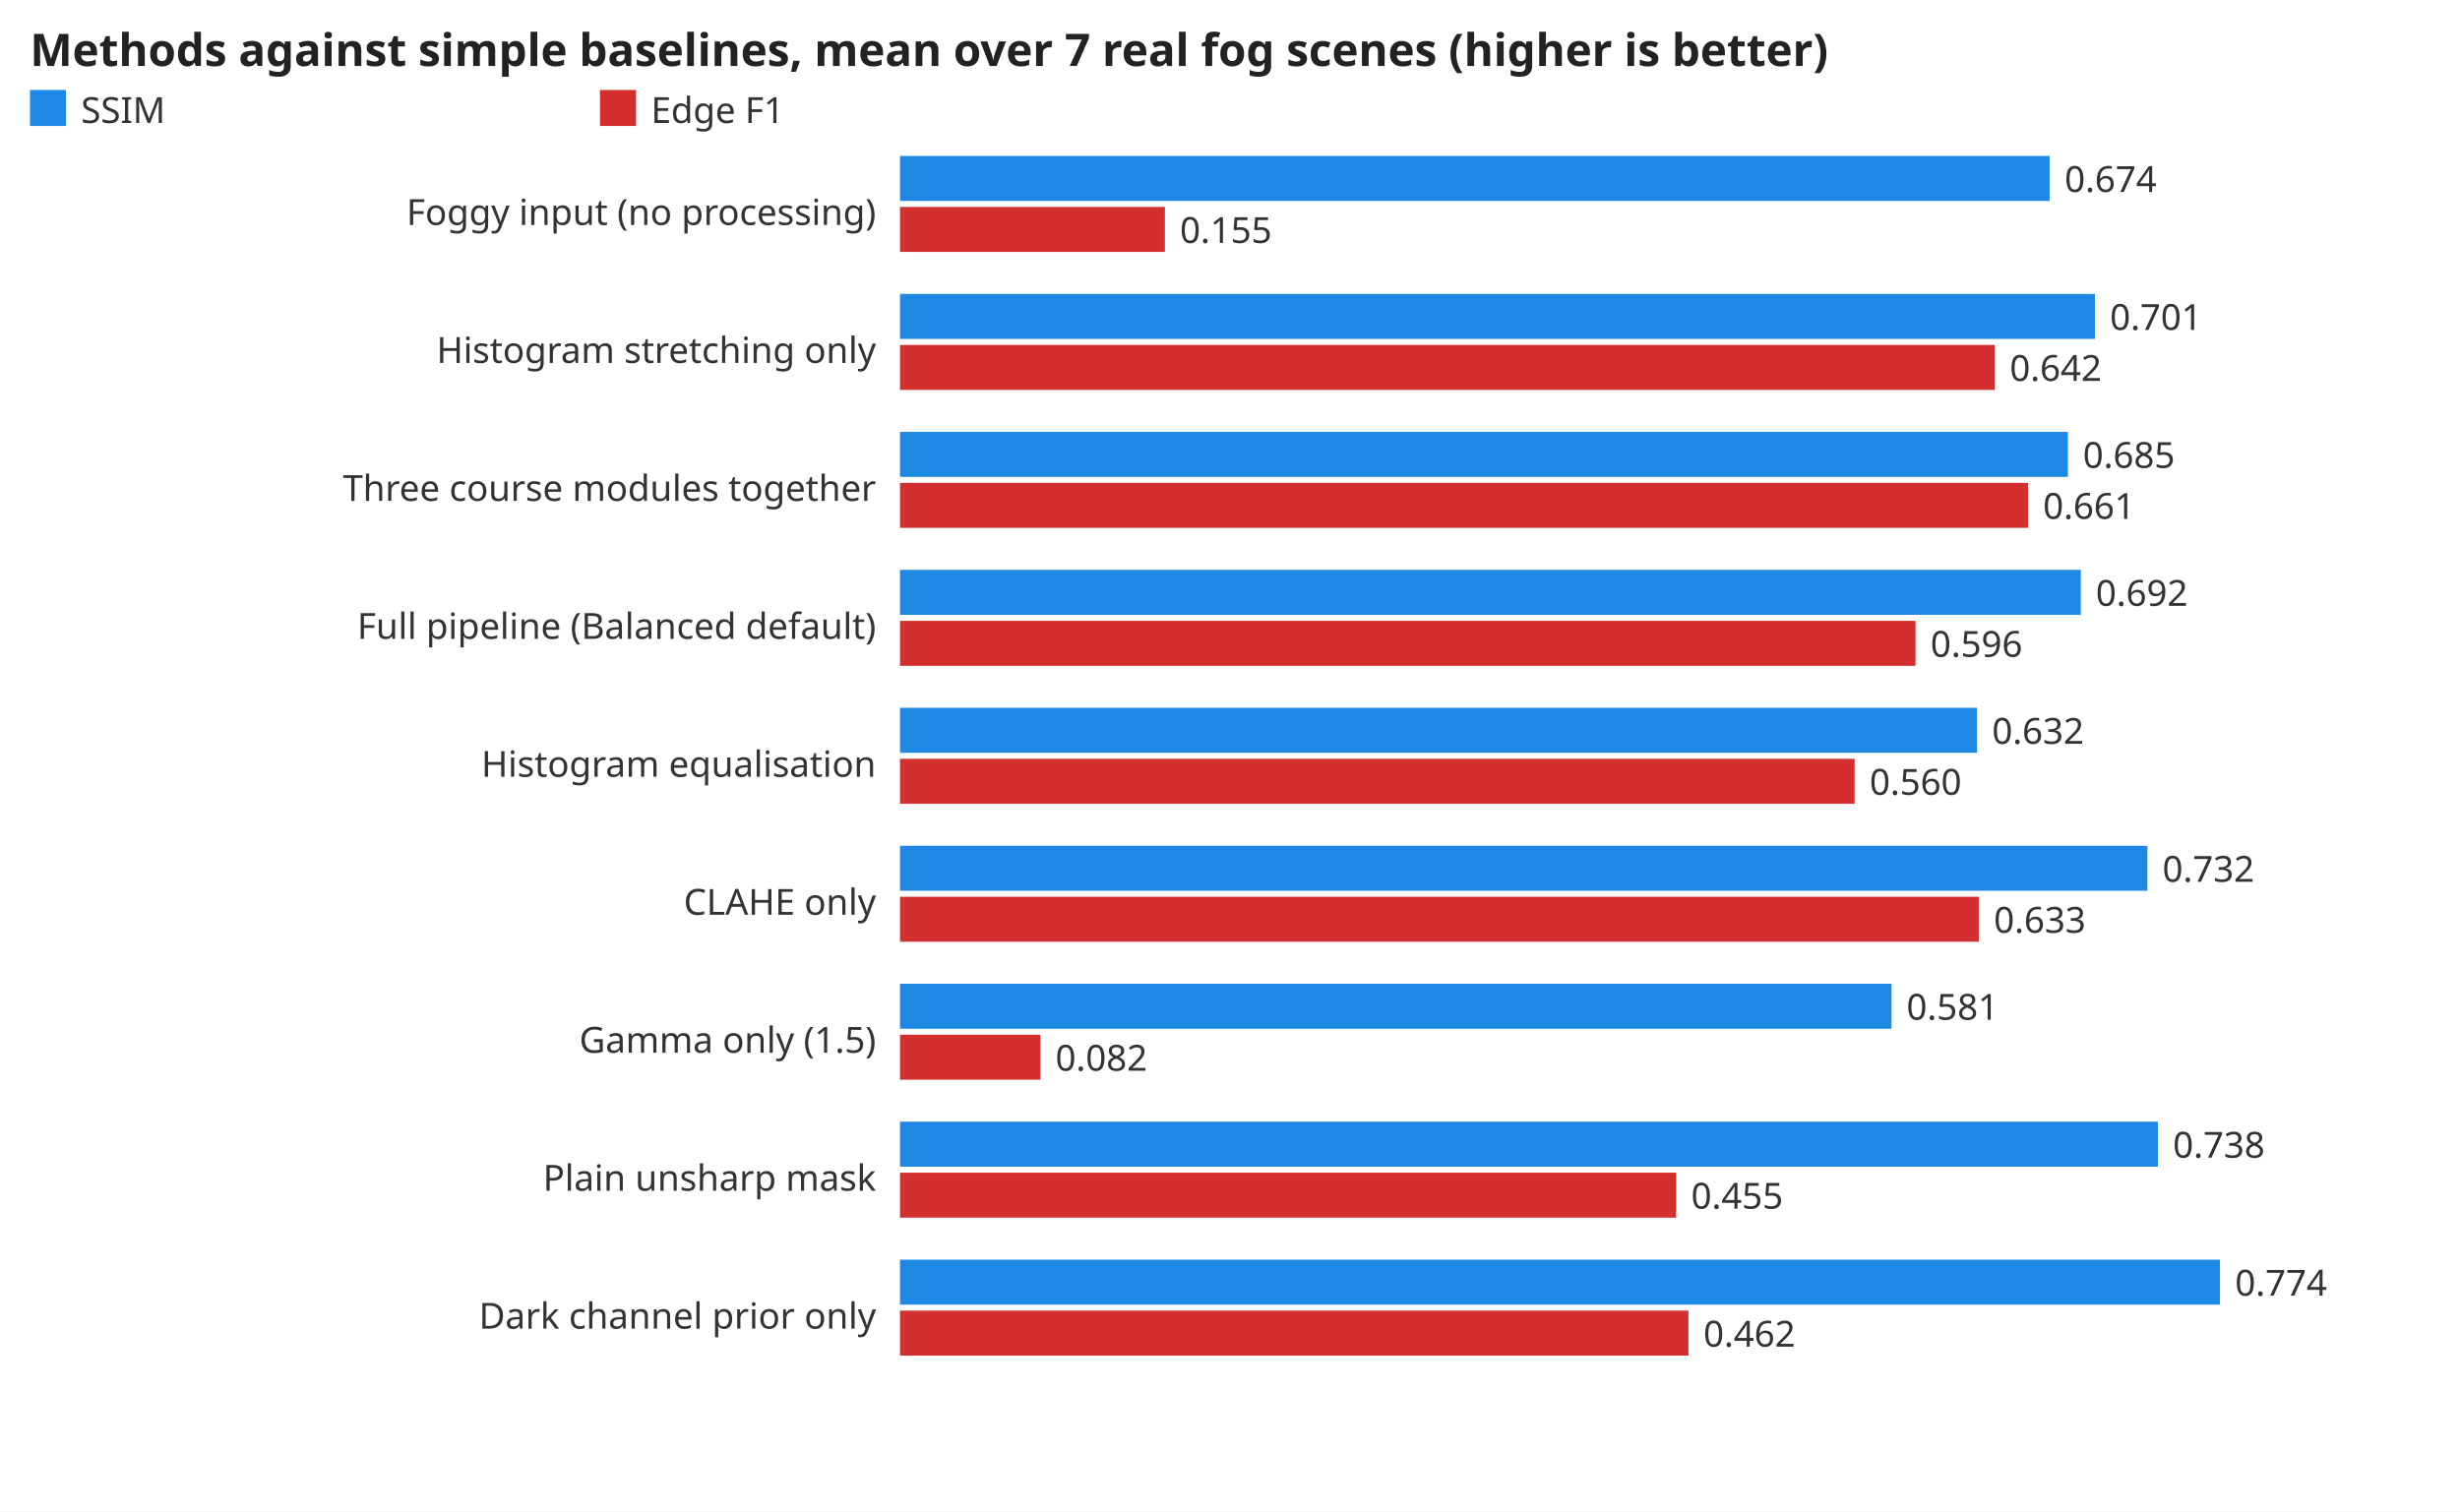
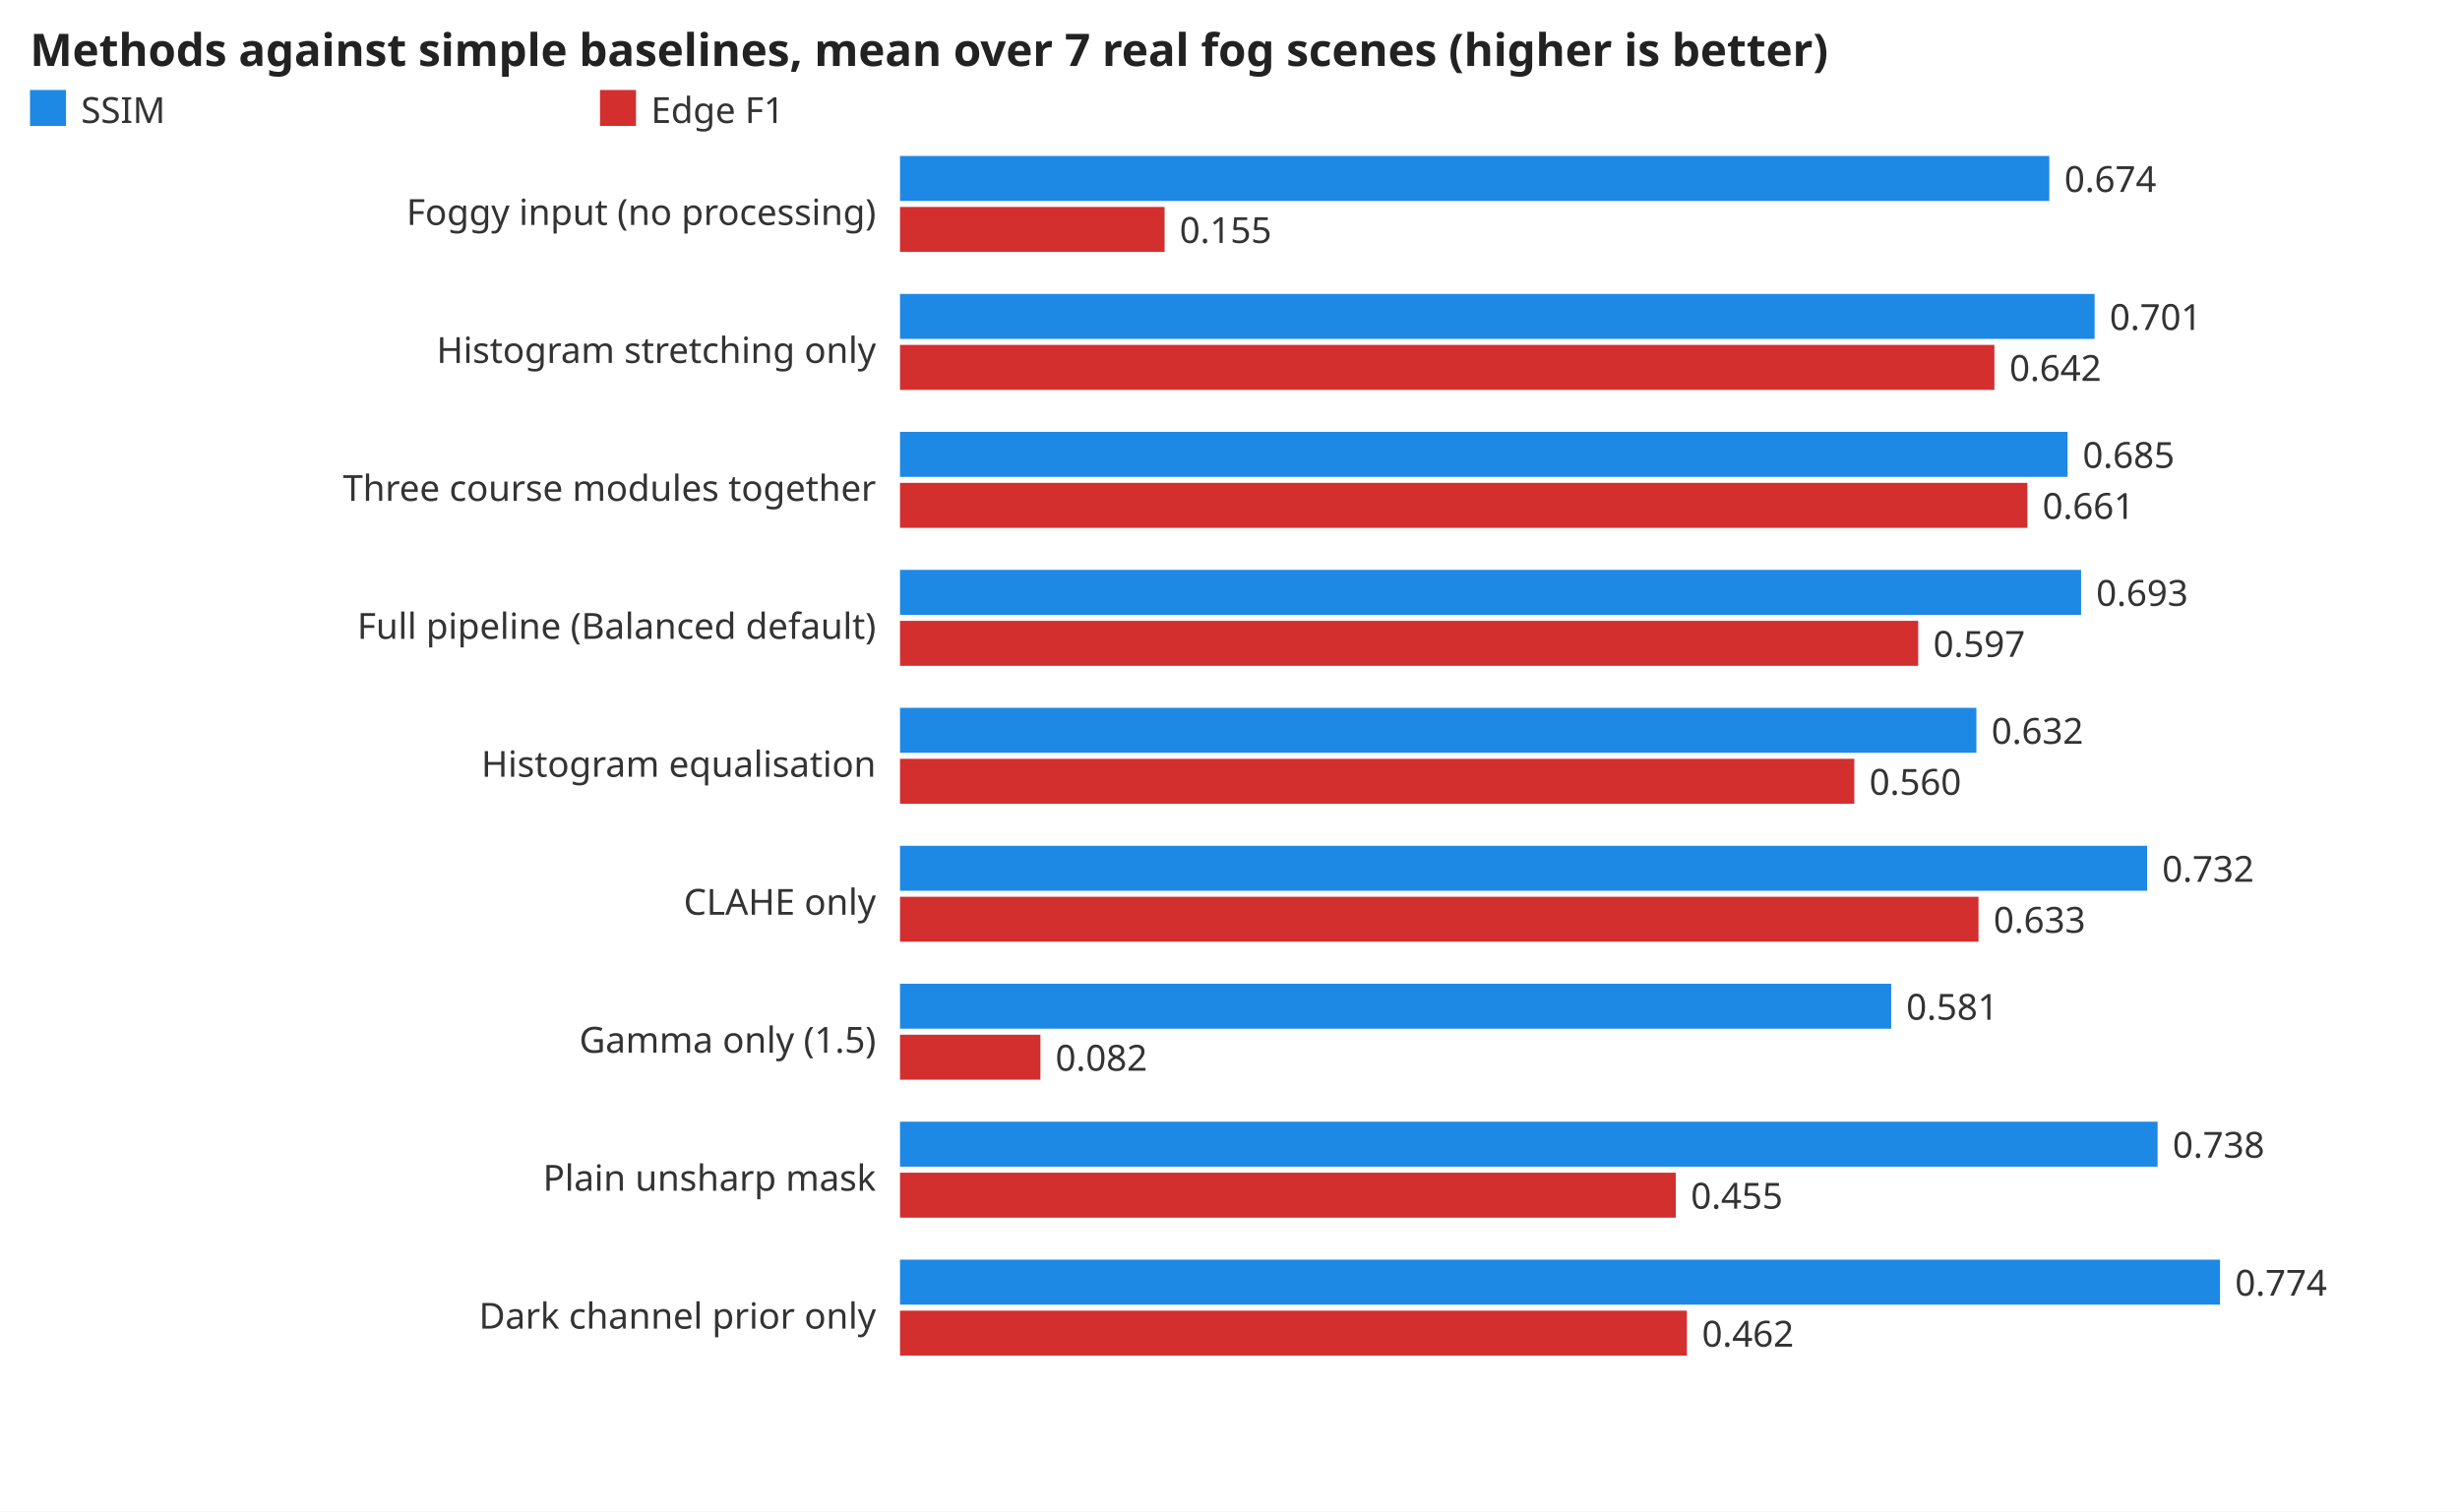
<svg xmlns="http://www.w3.org/2000/svg" viewBox="0 0 820 504" font-family="sans-serif" font-size="12">
  <rect width="820" height="504" fill="#ffffff" />
  <text x="10" y="22" font-size="15" font-weight="bold" fill="#222">Methods against simple baselines, mean over 7 real fog scenes (higher is better)</text>
  <rect x="10" y="30" width="12" height="12" fill="#1e88e5" />
  <text x="27" y="41" fill="#333" transform="translate(0,0)">SSIM</text>
  <rect x="200" y="30" width="12" height="12" fill="#d32f2f" />
  <text x="27" y="41" fill="#333" transform="translate(190,0)">Edge F1</text>
  <text x="292" y="75" text-anchor="end" fill="#333">Foggy input (no processing)</text>
-   <rect x="300" y="52" width="383.2" height="15" fill="#1e88e5" />
-   <text x="688.2" y="64" fill="#333">0.674</text>
-   <rect x="300" y="69" width="88.3" height="15" fill="#d32f2f" />
-   <text x="393.3" y="81" fill="#333">0.155</text>
+   <rect x="300" y="52" width="383.1" height="15" fill="#1e88e5" />
+   <text x="688.1" y="64" fill="#333">0.674</text>
+   <rect x="300" y="69" width="88.2" height="15" fill="#d32f2f" />
+   <text x="393.2" y="81" fill="#333">0.155</text>
  <text x="292" y="121" text-anchor="end" fill="#333">Histogram stretching only</text>
-   <rect x="300" y="98" width="398.3" height="15" fill="#1e88e5" />
-   <text x="703.3" y="110" fill="#333">0.701</text>
-   <rect x="300" y="115" width="364.9" height="15" fill="#d32f2f" />
-   <text x="669.9" y="127" fill="#333">0.642</text>
+   <rect x="300" y="98" width="398.2" height="15" fill="#1e88e5" />
+   <text x="703.2" y="110" fill="#333">0.701</text>
+   <rect x="300" y="115" width="364.8" height="15" fill="#d32f2f" />
+   <text x="669.8" y="127" fill="#333">0.642</text>
  <text x="292" y="167" text-anchor="end" fill="#333">Three course modules together</text>
-   <rect x="300" y="144" width="389.3" height="15" fill="#1e88e5" />
-   <text x="694.3" y="156" fill="#333">0.685</text>
-   <rect x="300" y="161" width="376.0" height="15" fill="#d32f2f" />
-   <text x="681.0" y="173" fill="#333">0.661</text>
+   <rect x="300" y="144" width="389.2" height="15" fill="#1e88e5" />
+   <text x="694.2" y="156" fill="#333">0.685</text>
+   <rect x="300" y="161" width="375.8" height="15" fill="#d32f2f" />
+   <text x="680.8" y="173" fill="#333">0.661</text>
  <text x="292" y="213" text-anchor="end" fill="#333">Full pipeline (Balanced default)</text>
-   <rect x="300" y="190" width="393.6" height="15" fill="#1e88e5" />
-   <text x="698.6" y="202" fill="#333">0.692</text>
-   <rect x="300" y="207" width="338.5" height="15" fill="#d32f2f" />
-   <text x="643.5" y="219" fill="#333">0.596</text>
+   <rect x="300" y="190" width="393.7" height="15" fill="#1e88e5" />
+   <text x="698.7" y="202" fill="#333">0.693</text>
+   <rect x="300" y="207" width="339.4" height="15" fill="#d32f2f" />
+   <text x="644.4" y="219" fill="#333">0.597</text>
  <text x="292" y="259" text-anchor="end" fill="#333">Histogram equalisation</text>
-   <rect x="300" y="236" width="359.0" height="15" fill="#1e88e5" />
-   <text x="664.0" y="248" fill="#333">0.632</text>
-   <rect x="300" y="253" width="318.2" height="15" fill="#d32f2f" />
-   <text x="623.2" y="265" fill="#333">0.560</text>
+   <rect x="300" y="236" width="358.8" height="15" fill="#1e88e5" />
+   <text x="663.8" y="248" fill="#333">0.632</text>
+   <rect x="300" y="253" width="318.1" height="15" fill="#d32f2f" />
+   <text x="623.1" y="265" fill="#333">0.560</text>
  <text x="292" y="305" text-anchor="end" fill="#333">CLAHE only</text>
-   <rect x="300" y="282" width="415.8" height="15" fill="#1e88e5" />
-   <text x="720.8" y="294" fill="#333">0.732</text>
-   <rect x="300" y="299" width="359.6" height="15" fill="#d32f2f" />
-   <text x="664.6" y="311" fill="#333">0.633</text>
+   <rect x="300" y="282" width="415.7" height="15" fill="#1e88e5" />
+   <text x="720.7" y="294" fill="#333">0.732</text>
+   <rect x="300" y="299" width="359.5" height="15" fill="#d32f2f" />
+   <text x="664.5" y="311" fill="#333">0.633</text>
  <text x="292" y="351" text-anchor="end" fill="#333">Gamma only (1.5)</text>
-   <rect x="300" y="328" width="330.5" height="15" fill="#1e88e5" />
-   <text x="635.5" y="340" fill="#333">0.581</text>
+   <rect x="300" y="328" width="330.4" height="15" fill="#1e88e5" />
+   <text x="635.4" y="340" fill="#333">0.581</text>
  <rect x="300" y="345" width="46.8" height="15" fill="#d32f2f" />
  <text x="351.8" y="357" fill="#333">0.082</text>
  <text x="292" y="397" text-anchor="end" fill="#333">Plain unsharp mask</text>
-   <rect x="300" y="374" width="419.3" height="15" fill="#1e88e5" />
-   <text x="724.3" y="386" fill="#333">0.738</text>
-   <rect x="300" y="391" width="258.7" height="15" fill="#d32f2f" />
-   <text x="563.7" y="403" fill="#333">0.455</text>
+   <rect x="300" y="374" width="419.2" height="15" fill="#1e88e5" />
+   <text x="724.2" y="386" fill="#333">0.738</text>
+   <rect x="300" y="391" width="258.6" height="15" fill="#d32f2f" />
+   <text x="563.6" y="403" fill="#333">0.455</text>
  <text x="292" y="443" text-anchor="end" fill="#333">Dark channel prior only</text>
  <rect x="300" y="420" width="440.0" height="15" fill="#1e88e5" />
  <text x="745.0" y="432" fill="#333">0.774</text>
-   <rect x="300" y="437" width="262.8" height="15" fill="#d32f2f" />
-   <text x="567.8" y="449" fill="#333">0.462</text>
+   <rect x="300" y="437" width="262.3" height="15" fill="#d32f2f" />
+   <text x="567.3" y="449" fill="#333">0.462</text>
</svg>
